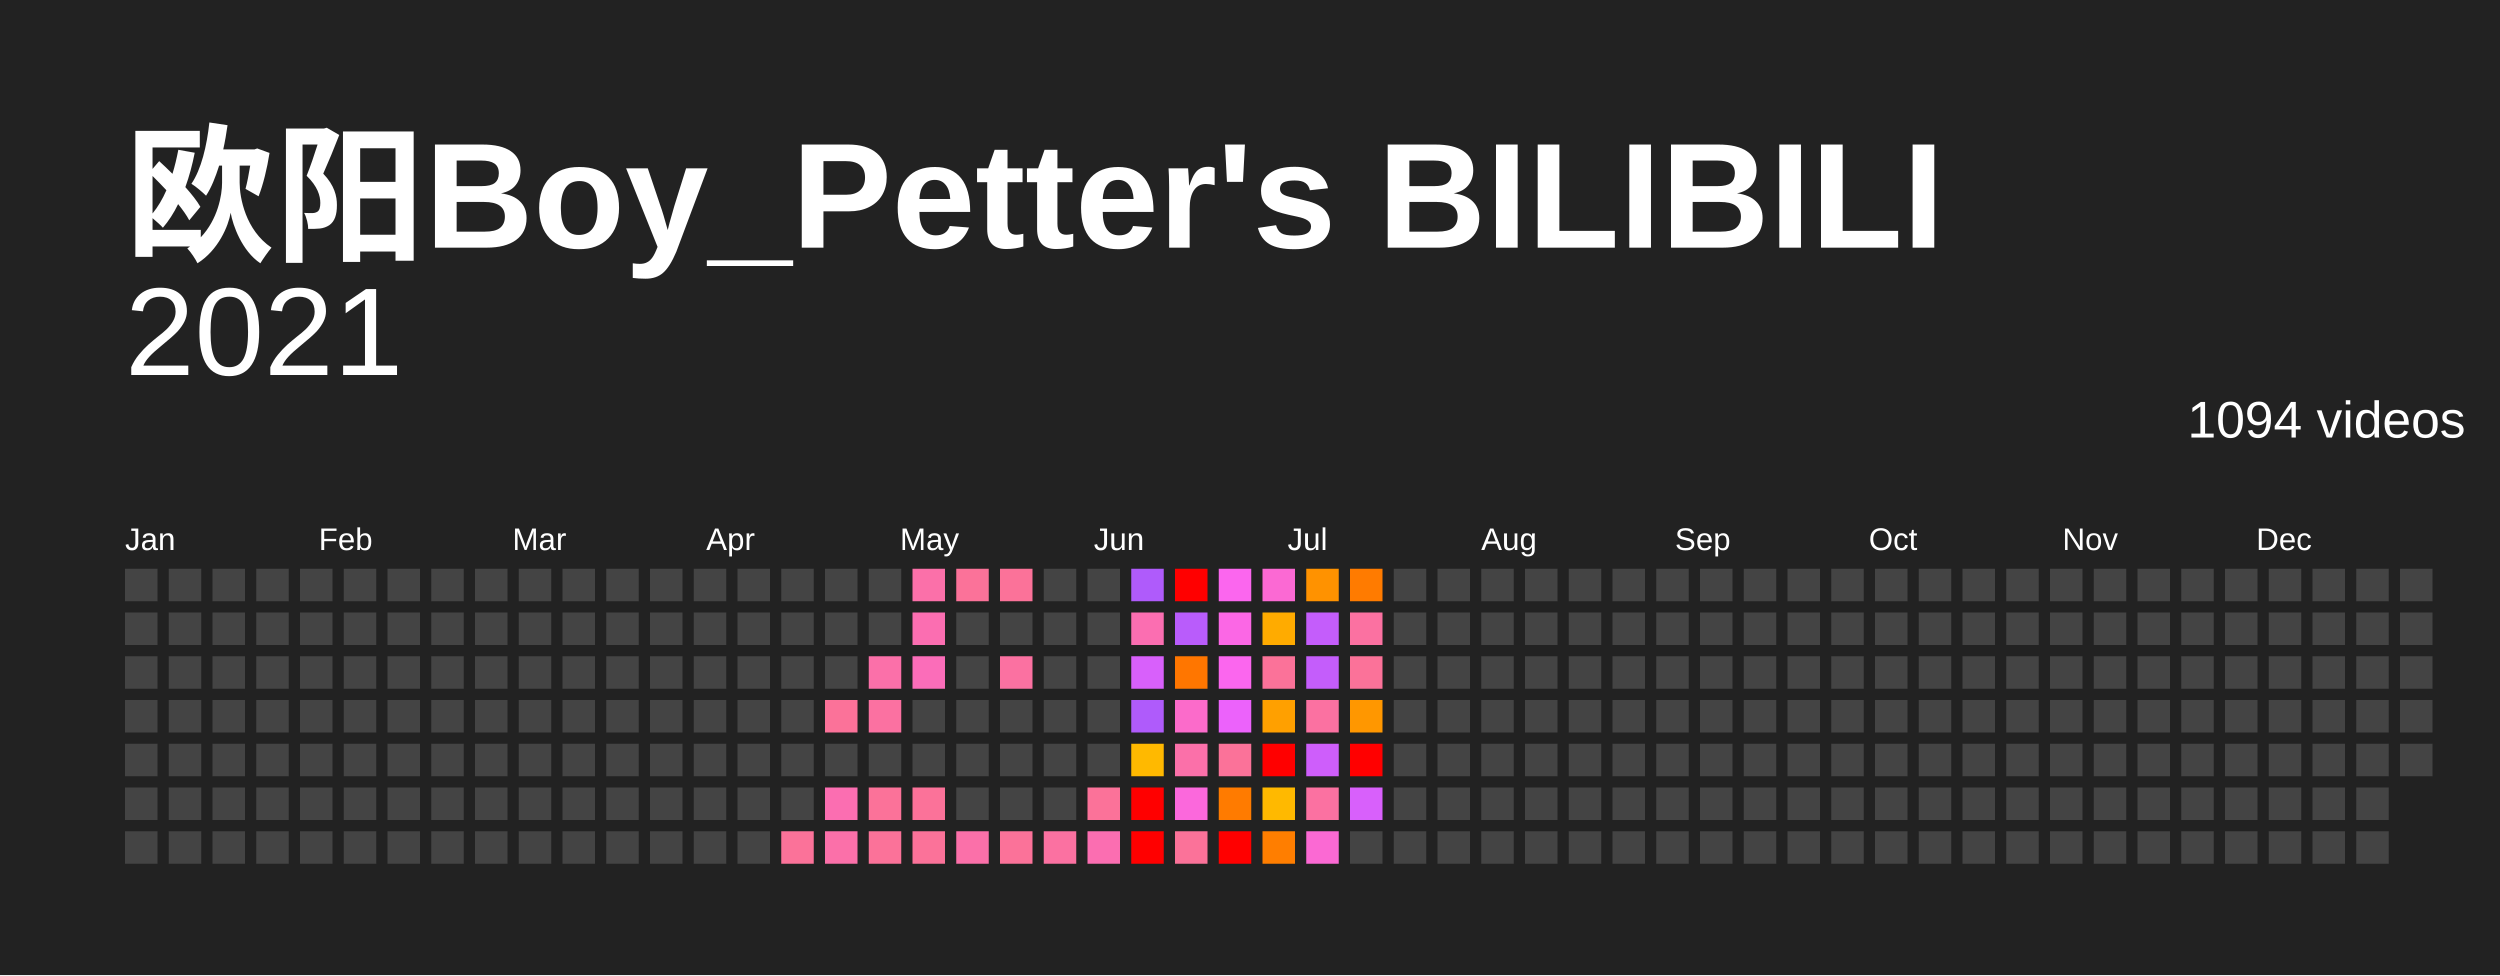
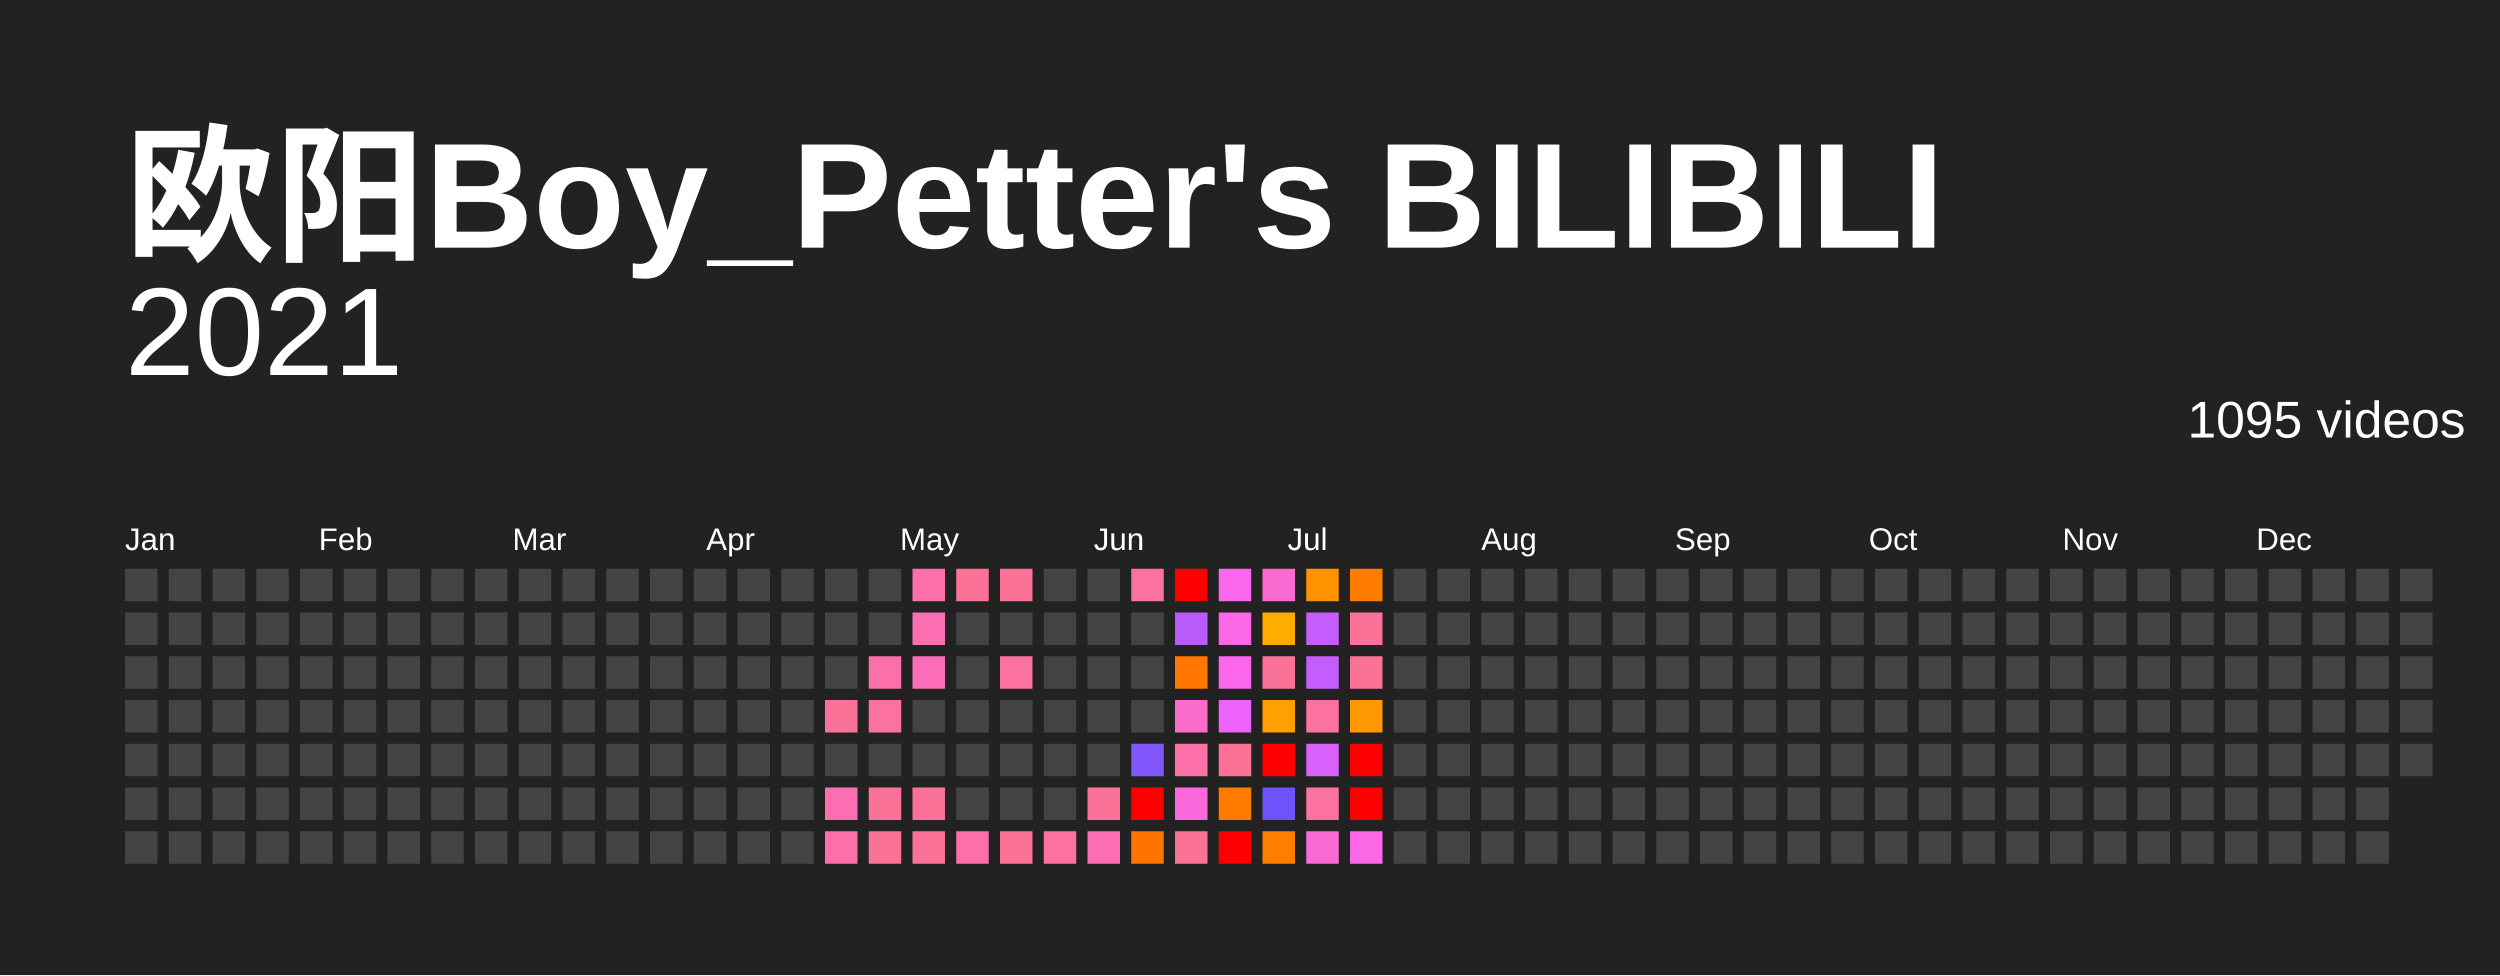
<svg xmlns="http://www.w3.org/2000/svg" baseProfile="full" height="78mm" version="1.1" viewBox="0,0,200,78" width="200mm">
  <defs />
  <rect fill="#222222" height="78" width="200" x="0" y="0" />
  <text fill="#FFFFFF" style="font-size:12px; font-family:Arial; font-weight:bold;" x="10" y="20">欧阳Boy_Petter's BILIBILI</text>
  <text alignment-baseline="hanging" fill="#FFFFFF" style="font-size:10.0px; font-family:Arial;" x="10" y="30">2021</text>
-   <text alignment-baseline="hanging" fill="#FFFFFF" style="font-size:4.125px; font-family:Arial;" x="175" y="35">1094 videos</text>
+   <text alignment-baseline="hanging" fill="#FFFFFF" style="font-size:4.125px; font-family:Arial;" x="175" y="35">1095 videos</text>
  <text fill="#FFFFFF" style="font-size:2.5px; font-family:Arial" x="10.0" y="44">Jan</text>
  <text fill="#FFFFFF" style="font-size:2.5px; font-family:Arial" x="25.5" y="44">Feb</text>
  <text fill="#FFFFFF" style="font-size:2.5px; font-family:Arial" x="41.0" y="44">Mar</text>
  <text fill="#FFFFFF" style="font-size:2.5px; font-family:Arial" x="56.5" y="44">Apr</text>
  <text fill="#FFFFFF" style="font-size:2.5px; font-family:Arial" x="72.0" y="44">May</text>
  <text fill="#FFFFFF" style="font-size:2.5px; font-family:Arial" x="87.5" y="44">Jun</text>
  <text fill="#FFFFFF" style="font-size:2.5px; font-family:Arial" x="103.0" y="44">Jul</text>
  <text fill="#FFFFFF" style="font-size:2.5px; font-family:Arial" x="118.5" y="44">Aug</text>
  <text fill="#FFFFFF" style="font-size:2.5px; font-family:Arial" x="134.0" y="44">Sep</text>
  <text fill="#FFFFFF" style="font-size:2.5px; font-family:Arial" x="149.5" y="44">Oct</text>
  <text fill="#FFFFFF" style="font-size:2.5px; font-family:Arial" x="165.0" y="44">Nov</text>
  <text fill="#FFFFFF" style="font-size:2.5px; font-family:Arial" x="180.5" y="44">Dec</text>
  <rect fill="#444444" height="2.6" width="2.6" x="10.0" y="45.5" />
  <rect fill="#444444" height="2.6" width="2.6" x="10.0" y="49.0" />
  <rect fill="#444444" height="2.6" width="2.6" x="10.0" y="52.5" />
  <rect fill="#444444" height="2.6" width="2.6" x="10.0" y="56.0" />
  <rect fill="#444444" height="2.6" width="2.6" x="10.0" y="59.5" />
  <rect fill="#444444" height="2.6" width="2.6" x="10.0" y="63.0" />
  <rect fill="#444444" height="2.6" width="2.6" x="10.0" y="66.5" />
  <rect fill="#444444" height="2.6" width="2.6" x="13.5" y="45.5" />
  <rect fill="#444444" height="2.6" width="2.6" x="13.5" y="49.0" />
  <rect fill="#444444" height="2.6" width="2.6" x="13.5" y="52.5" />
  <rect fill="#444444" height="2.6" width="2.6" x="13.5" y="56.0" />
  <rect fill="#444444" height="2.6" width="2.6" x="13.5" y="59.5" />
  <rect fill="#444444" height="2.6" width="2.6" x="13.5" y="63.0" />
  <rect fill="#444444" height="2.6" width="2.6" x="13.5" y="66.5" />
  <rect fill="#444444" height="2.6" width="2.6" x="17.0" y="45.5" />
  <rect fill="#444444" height="2.6" width="2.6" x="17.0" y="49.0" />
  <rect fill="#444444" height="2.6" width="2.6" x="17.0" y="52.5" />
  <rect fill="#444444" height="2.6" width="2.6" x="17.0" y="56.0" />
  <rect fill="#444444" height="2.6" width="2.6" x="17.0" y="59.5" />
  <rect fill="#444444" height="2.6" width="2.6" x="17.0" y="63.0" />
  <rect fill="#444444" height="2.6" width="2.6" x="17.0" y="66.5" />
  <rect fill="#444444" height="2.6" width="2.6" x="20.5" y="45.5" />
  <rect fill="#444444" height="2.6" width="2.6" x="20.5" y="49.0" />
  <rect fill="#444444" height="2.6" width="2.6" x="20.5" y="52.5" />
  <rect fill="#444444" height="2.6" width="2.6" x="20.5" y="56.0" />
  <rect fill="#444444" height="2.6" width="2.6" x="20.5" y="59.5" />
  <rect fill="#444444" height="2.6" width="2.6" x="20.5" y="63.0" />
  <rect fill="#444444" height="2.6" width="2.6" x="20.5" y="66.5" />
  <rect fill="#444444" height="2.6" width="2.6" x="24.0" y="45.5" />
  <rect fill="#444444" height="2.6" width="2.6" x="24.0" y="49.0" />
  <rect fill="#444444" height="2.6" width="2.6" x="24.0" y="52.5" />
  <rect fill="#444444" height="2.6" width="2.6" x="24.0" y="56.0" />
  <rect fill="#444444" height="2.6" width="2.6" x="24.0" y="59.5" />
  <rect fill="#444444" height="2.6" width="2.6" x="24.0" y="63.0" />
  <rect fill="#444444" height="2.6" width="2.6" x="24.0" y="66.5" />
  <rect fill="#444444" height="2.6" width="2.6" x="27.5" y="45.5" />
  <rect fill="#444444" height="2.6" width="2.6" x="27.5" y="49.0" />
  <rect fill="#444444" height="2.6" width="2.6" x="27.5" y="52.5" />
  <rect fill="#444444" height="2.6" width="2.6" x="27.5" y="56.0" />
  <rect fill="#444444" height="2.6" width="2.6" x="27.5" y="59.5" />
  <rect fill="#444444" height="2.6" width="2.6" x="27.5" y="63.0" />
  <rect fill="#444444" height="2.6" width="2.6" x="27.5" y="66.5" />
  <rect fill="#444444" height="2.6" width="2.6" x="31.0" y="45.5" />
  <rect fill="#444444" height="2.6" width="2.6" x="31.0" y="49.0" />
  <rect fill="#444444" height="2.6" width="2.6" x="31.0" y="52.5" />
  <rect fill="#444444" height="2.6" width="2.6" x="31.0" y="56.0" />
  <rect fill="#444444" height="2.6" width="2.6" x="31.0" y="59.5" />
  <rect fill="#444444" height="2.6" width="2.6" x="31.0" y="63.0" />
  <rect fill="#444444" height="2.6" width="2.6" x="31.0" y="66.5" />
  <rect fill="#444444" height="2.6" width="2.6" x="34.5" y="45.5" />
  <rect fill="#444444" height="2.6" width="2.6" x="34.5" y="49.0" />
  <rect fill="#444444" height="2.6" width="2.6" x="34.5" y="52.5" />
  <rect fill="#444444" height="2.6" width="2.6" x="34.5" y="56.0" />
  <rect fill="#444444" height="2.6" width="2.6" x="34.5" y="59.5" />
  <rect fill="#444444" height="2.6" width="2.6" x="34.5" y="63.0" />
  <rect fill="#444444" height="2.6" width="2.6" x="34.5" y="66.5" />
  <rect fill="#444444" height="2.6" width="2.6" x="38.0" y="45.5" />
  <rect fill="#444444" height="2.6" width="2.6" x="38.0" y="49.0" />
  <rect fill="#444444" height="2.6" width="2.6" x="38.0" y="52.5" />
  <rect fill="#444444" height="2.6" width="2.6" x="38.0" y="56.0" />
  <rect fill="#444444" height="2.6" width="2.6" x="38.0" y="59.5" />
  <rect fill="#444444" height="2.6" width="2.6" x="38.0" y="63.0" />
  <rect fill="#444444" height="2.6" width="2.6" x="38.0" y="66.5" />
  <rect fill="#444444" height="2.6" width="2.6" x="41.5" y="45.5" />
  <rect fill="#444444" height="2.6" width="2.6" x="41.5" y="49.0" />
  <rect fill="#444444" height="2.6" width="2.6" x="41.5" y="52.5" />
  <rect fill="#444444" height="2.6" width="2.6" x="41.5" y="56.0" />
  <rect fill="#444444" height="2.6" width="2.6" x="41.5" y="59.5" />
  <rect fill="#444444" height="2.6" width="2.6" x="41.5" y="63.0" />
  <rect fill="#444444" height="2.6" width="2.6" x="41.5" y="66.5" />
  <rect fill="#444444" height="2.6" width="2.6" x="45.0" y="45.5" />
  <rect fill="#444444" height="2.6" width="2.6" x="45.0" y="49.0" />
  <rect fill="#444444" height="2.6" width="2.6" x="45.0" y="52.5" />
  <rect fill="#444444" height="2.6" width="2.6" x="45.0" y="56.0" />
  <rect fill="#444444" height="2.6" width="2.6" x="45.0" y="59.5" />
  <rect fill="#444444" height="2.6" width="2.6" x="45.0" y="63.0" />
  <rect fill="#444444" height="2.6" width="2.6" x="45.0" y="66.5" />
  <rect fill="#444444" height="2.6" width="2.6" x="48.5" y="45.5" />
  <rect fill="#444444" height="2.6" width="2.6" x="48.5" y="49.0" />
  <rect fill="#444444" height="2.6" width="2.6" x="48.5" y="52.5" />
  <rect fill="#444444" height="2.6" width="2.6" x="48.5" y="56.0" />
  <rect fill="#444444" height="2.6" width="2.6" x="48.5" y="59.5" />
  <rect fill="#444444" height="2.6" width="2.6" x="48.5" y="63.0" />
  <rect fill="#444444" height="2.6" width="2.6" x="48.5" y="66.5" />
  <rect fill="#444444" height="2.6" width="2.6" x="52.0" y="45.5" />
  <rect fill="#444444" height="2.6" width="2.6" x="52.0" y="49.0" />
  <rect fill="#444444" height="2.6" width="2.6" x="52.0" y="52.5" />
  <rect fill="#444444" height="2.6" width="2.6" x="52.0" y="56.0" />
  <rect fill="#444444" height="2.6" width="2.6" x="52.0" y="59.5" />
  <rect fill="#444444" height="2.6" width="2.6" x="52.0" y="63.0" />
  <rect fill="#444444" height="2.6" width="2.6" x="52.0" y="66.5" />
  <rect fill="#444444" height="2.6" width="2.6" x="55.5" y="45.5" />
  <rect fill="#444444" height="2.6" width="2.6" x="55.5" y="49.0" />
  <rect fill="#444444" height="2.6" width="2.6" x="55.5" y="52.5" />
  <rect fill="#444444" height="2.6" width="2.6" x="55.5" y="56.0" />
  <rect fill="#444444" height="2.6" width="2.6" x="55.5" y="59.5" />
  <rect fill="#444444" height="2.6" width="2.6" x="55.5" y="63.0" />
  <rect fill="#444444" height="2.6" width="2.6" x="55.5" y="66.5" />
  <rect fill="#444444" height="2.6" width="2.6" x="59.0" y="45.5" />
  <rect fill="#444444" height="2.6" width="2.6" x="59.0" y="49.0" />
  <rect fill="#444444" height="2.6" width="2.6" x="59.0" y="52.5" />
  <rect fill="#444444" height="2.6" width="2.6" x="59.0" y="56.0" />
  <rect fill="#444444" height="2.6" width="2.6" x="59.0" y="59.5" />
  <rect fill="#444444" height="2.6" width="2.6" x="59.0" y="63.0" />
  <rect fill="#444444" height="2.6" width="2.6" x="59.0" y="66.5" />
  <rect fill="#444444" height="2.6" width="2.6" x="62.5" y="45.5" />
  <rect fill="#444444" height="2.6" width="2.6" x="62.5" y="49.0" />
  <rect fill="#444444" height="2.6" width="2.6" x="62.5" y="52.5" />
  <rect fill="#444444" height="2.6" width="2.6" x="62.5" y="56.0" />
  <rect fill="#444444" height="2.6" width="2.6" x="62.5" y="59.5" />
  <rect fill="#444444" height="2.6" width="2.6" x="62.5" y="63.0" />
-   <rect fill="#fb7299" height="2.6" width="2.6" x="62.5" y="66.5" />
+   <rect fill="#444444" height="2.6" width="2.6" x="62.5" y="66.5" />
  <rect fill="#444444" height="2.6" width="2.6" x="66.0" y="45.5" />
  <rect fill="#444444" height="2.6" width="2.6" x="66.0" y="49.0" />
  <rect fill="#444444" height="2.6" width="2.6" x="66.0" y="52.5" />
  <rect fill="#fb7299" height="2.6" width="2.6" x="66.0" y="56.0" />
  <rect fill="#444444" height="2.6" width="2.6" x="66.0" y="59.5" />
  <rect fill="#fb6eb1" height="2.6" width="2.6" x="66.0" y="63.0" />
  <rect fill="#fb70a9" height="2.6" width="2.6" x="66.0" y="66.5" />
  <rect fill="#444444" height="2.6" width="2.6" x="69.5" y="45.5" />
  <rect fill="#444444" height="2.6" width="2.6" x="69.5" y="49.0" />
  <rect fill="#fb70a9" height="2.6" width="2.6" x="69.5" y="52.5" />
  <rect fill="#fb71a1" height="2.6" width="2.6" x="69.5" y="56.0" />
  <rect fill="#444444" height="2.6" width="2.6" x="69.5" y="59.5" />
  <rect fill="#fb7299" height="2.6" width="2.6" x="69.5" y="63.0" />
  <rect fill="#fb7299" height="2.6" width="2.6" x="69.5" y="66.5" />
  <rect fill="#fb70a9" height="2.6" width="2.6" x="73.0" y="45.5" />
  <rect fill="#fb6eb1" height="2.6" width="2.6" x="73.0" y="49.0" />
  <rect fill="#fb6db9" height="2.6" width="2.6" x="73.0" y="52.5" />
  <rect fill="#444444" height="2.6" width="2.6" x="73.0" y="56.0" />
  <rect fill="#444444" height="2.6" width="2.6" x="73.0" y="59.5" />
  <rect fill="#fb7299" height="2.6" width="2.6" x="73.0" y="63.0" />
  <rect fill="#fb7299" height="2.6" width="2.6" x="73.0" y="66.5" />
  <rect fill="#fb7299" height="2.6" width="2.6" x="76.5" y="45.5" />
  <rect fill="#444444" height="2.6" width="2.6" x="76.5" y="49.0" />
  <rect fill="#444444" height="2.6" width="2.6" x="76.5" y="52.5" />
  <rect fill="#444444" height="2.6" width="2.6" x="76.5" y="56.0" />
  <rect fill="#444444" height="2.6" width="2.6" x="76.5" y="59.5" />
  <rect fill="#444444" height="2.6" width="2.6" x="76.5" y="63.0" />
  <rect fill="#fb70a9" height="2.6" width="2.6" x="76.5" y="66.5" />
  <rect fill="#fb7299" height="2.6" width="2.6" x="80.0" y="45.5" />
  <rect fill="#444444" height="2.6" width="2.6" x="80.0" y="49.0" />
  <rect fill="#fb71a1" height="2.6" width="2.6" x="80.0" y="52.5" />
  <rect fill="#444444" height="2.6" width="2.6" x="80.0" y="56.0" />
  <rect fill="#444444" height="2.6" width="2.6" x="80.0" y="59.5" />
  <rect fill="#444444" height="2.6" width="2.6" x="80.0" y="63.0" />
  <rect fill="#fb7299" height="2.6" width="2.6" x="80.0" y="66.5" />
  <rect fill="#444444" height="2.6" width="2.6" x="83.5" y="45.5" />
  <rect fill="#444444" height="2.6" width="2.6" x="83.5" y="49.0" />
  <rect fill="#444444" height="2.6" width="2.6" x="83.5" y="52.5" />
  <rect fill="#444444" height="2.6" width="2.6" x="83.5" y="56.0" />
  <rect fill="#444444" height="2.6" width="2.6" x="83.5" y="59.5" />
  <rect fill="#444444" height="2.6" width="2.6" x="83.5" y="63.0" />
  <rect fill="#fb71a1" height="2.6" width="2.6" x="83.5" y="66.5" />
  <rect fill="#444444" height="2.6" width="2.6" x="87.0" y="45.5" />
  <rect fill="#444444" height="2.6" width="2.6" x="87.0" y="49.0" />
  <rect fill="#444444" height="2.6" width="2.6" x="87.0" y="52.5" />
  <rect fill="#444444" height="2.6" width="2.6" x="87.0" y="56.0" />
  <rect fill="#444444" height="2.6" width="2.6" x="87.0" y="59.5" />
  <rect fill="#fb7299" height="2.6" width="2.6" x="87.0" y="63.0" />
  <rect fill="#fb6eb1" height="2.6" width="2.6" x="87.0" y="66.5" />
-   <rect fill="#af5bfb" height="2.6" width="2.6" x="90.5" y="45.5" />
-   <rect fill="#fb6eb1" height="2.6" width="2.6" x="90.5" y="49.0" />
-   <rect fill="#d860fb" height="2.6" width="2.6" x="90.5" y="52.5" />
-   <rect fill="#af5bfb" height="2.6" width="2.6" x="90.5" y="56.0" />
-   <rect fill="#ffb900" height="2.6" width="2.6" x="90.5" y="59.5" />
+   <rect fill="#fb71a1" height="2.6" width="2.6" x="90.5" y="45.5" />
+   <rect fill="#444444" height="2.6" width="2.6" x="90.5" y="49.0" />
+   <rect fill="#444444" height="2.6" width="2.6" x="90.5" y="52.5" />
+   <rect fill="#444444" height="2.6" width="2.6" x="90.5" y="56.0" />
+   <rect fill="#8356fb" height="2.6" width="2.6" x="90.5" y="59.5" />
  <rect fill="red" height="2.6" width="2.6" x="90.5" y="63.0" />
-   <rect fill="red" height="2.6" width="2.6" x="90.5" y="66.5" />
+   <rect fill="#ff7300" height="2.6" width="2.6" x="90.5" y="66.5" />
  <rect fill="red" height="2.6" width="2.6" x="94.0" y="45.5" />
  <rect fill="#b95cfb" height="2.6" width="2.6" x="94.0" y="49.0" />
  <rect fill="#ff7600" height="2.6" width="2.6" x="94.0" y="52.5" />
  <rect fill="#fb6bca" height="2.6" width="2.6" x="94.0" y="56.0" />
  <rect fill="#fb70a9" height="2.6" width="2.6" x="94.0" y="59.5" />
  <rect fill="#fb68dc" height="2.6" width="2.6" x="94.0" y="63.0" />
  <rect fill="#fb7299" height="2.6" width="2.6" x="94.0" y="66.5" />
  <rect fill="#fb66ee" height="2.6" width="2.6" x="97.5" y="45.5" />
  <rect fill="#fb67e5" height="2.6" width="2.6" x="97.5" y="49.0" />
  <rect fill="#fb66ee" height="2.6" width="2.6" x="97.5" y="52.5" />
  <rect fill="#ec62fb" height="2.6" width="2.6" x="97.5" y="56.0" />
  <rect fill="#fb7299" height="2.6" width="2.6" x="97.5" y="59.5" />
  <rect fill="#ff7b00" height="2.6" width="2.6" x="97.5" y="63.0" />
  <rect fill="red" height="2.6" width="2.6" x="97.5" y="66.5" />
  <rect fill="#fb69d3" height="2.6" width="2.6" x="101.0" y="45.5" />
  <rect fill="#ffab00" height="2.6" width="2.6" x="101.0" y="49.0" />
  <rect fill="#fb7299" height="2.6" width="2.6" x="101.0" y="52.5" />
  <rect fill="#ffa000" height="2.6" width="2.6" x="101.0" y="56.0" />
  <rect fill="red" height="2.6" width="2.6" x="101.0" y="59.5" />
-   <rect fill="#ffb900" height="2.6" width="2.6" x="101.0" y="63.0" />
+   <rect fill="#6c53fb" height="2.6" width="2.6" x="101.0" y="63.0" />
  <rect fill="#ff7e00" height="2.6" width="2.6" x="101.0" y="66.5" />
  <rect fill="#ff9200" height="2.6" width="2.6" x="104.5" y="45.5" />
  <rect fill="#c45dfb" height="2.6" width="2.6" x="104.5" y="49.0" />
  <rect fill="#c45dfb" height="2.6" width="2.6" x="104.5" y="52.5" />
  <rect fill="#fb71a1" height="2.6" width="2.6" x="104.5" y="56.0" />
-   <rect fill="#ce5efb" height="2.6" width="2.6" x="104.5" y="59.5" />
+   <rect fill="#d860fb" height="2.6" width="2.6" x="104.5" y="59.5" />
  <rect fill="#fb71a1" height="2.6" width="2.6" x="104.5" y="63.0" />
  <rect fill="#fb69d3" height="2.6" width="2.6" x="104.5" y="66.5" />
  <rect fill="#ff7b00" height="2.6" width="2.6" x="108.0" y="45.5" />
-   <rect fill="#fb71a1" height="2.6" width="2.6" x="108.0" y="49.0" />
+   <rect fill="#fb7299" height="2.6" width="2.6" x="108.0" y="49.0" />
  <rect fill="#fb7299" height="2.6" width="2.6" x="108.0" y="52.5" />
  <rect fill="#ff9700" height="2.6" width="2.6" x="108.0" y="56.0" />
  <rect fill="red" height="2.6" width="2.6" x="108.0" y="59.5" />
-   <rect fill="#d860fb" height="2.6" width="2.6" x="108.0" y="63.0" />
-   <rect fill="#444444" height="2.6" width="2.6" x="108.0" y="66.5" />
+   <rect fill="red" height="2.6" width="2.6" x="108.0" y="63.0" />
+   <rect fill="#fb67e5" height="2.6" width="2.6" x="108.0" y="66.5" />
  <rect fill="#444444" height="2.6" width="2.6" x="111.5" y="45.5" />
  <rect fill="#444444" height="2.6" width="2.6" x="111.5" y="49.0" />
  <rect fill="#444444" height="2.6" width="2.6" x="111.5" y="52.5" />
  <rect fill="#444444" height="2.6" width="2.6" x="111.5" y="56.0" />
  <rect fill="#444444" height="2.6" width="2.6" x="111.5" y="59.5" />
  <rect fill="#444444" height="2.6" width="2.6" x="111.5" y="63.0" />
  <rect fill="#444444" height="2.6" width="2.6" x="111.5" y="66.5" />
  <rect fill="#444444" height="2.6" width="2.6" x="115.0" y="45.5" />
  <rect fill="#444444" height="2.6" width="2.6" x="115.0" y="49.0" />
  <rect fill="#444444" height="2.6" width="2.6" x="115.0" y="52.5" />
  <rect fill="#444444" height="2.6" width="2.6" x="115.0" y="56.0" />
  <rect fill="#444444" height="2.6" width="2.6" x="115.0" y="59.5" />
  <rect fill="#444444" height="2.6" width="2.6" x="115.0" y="63.0" />
  <rect fill="#444444" height="2.6" width="2.6" x="115.0" y="66.5" />
  <rect fill="#444444" height="2.6" width="2.6" x="118.5" y="45.5" />
  <rect fill="#444444" height="2.6" width="2.6" x="118.5" y="49.0" />
  <rect fill="#444444" height="2.6" width="2.6" x="118.5" y="52.5" />
  <rect fill="#444444" height="2.6" width="2.6" x="118.5" y="56.0" />
  <rect fill="#444444" height="2.6" width="2.6" x="118.5" y="59.5" />
  <rect fill="#444444" height="2.6" width="2.6" x="118.5" y="63.0" />
  <rect fill="#444444" height="2.6" width="2.6" x="118.5" y="66.5" />
  <rect fill="#444444" height="2.6" width="2.6" x="122.0" y="45.5" />
  <rect fill="#444444" height="2.6" width="2.6" x="122.0" y="49.0" />
  <rect fill="#444444" height="2.6" width="2.6" x="122.0" y="52.5" />
  <rect fill="#444444" height="2.6" width="2.6" x="122.0" y="56.0" />
  <rect fill="#444444" height="2.6" width="2.6" x="122.0" y="59.5" />
  <rect fill="#444444" height="2.6" width="2.6" x="122.0" y="63.0" />
  <rect fill="#444444" height="2.6" width="2.6" x="122.0" y="66.5" />
  <rect fill="#444444" height="2.6" width="2.6" x="125.5" y="45.5" />
  <rect fill="#444444" height="2.6" width="2.6" x="125.5" y="49.0" />
  <rect fill="#444444" height="2.6" width="2.6" x="125.5" y="52.5" />
  <rect fill="#444444" height="2.6" width="2.6" x="125.5" y="56.0" />
  <rect fill="#444444" height="2.6" width="2.6" x="125.5" y="59.5" />
  <rect fill="#444444" height="2.6" width="2.6" x="125.5" y="63.0" />
  <rect fill="#444444" height="2.6" width="2.6" x="125.5" y="66.5" />
  <rect fill="#444444" height="2.6" width="2.6" x="129.0" y="45.5" />
  <rect fill="#444444" height="2.6" width="2.6" x="129.0" y="49.0" />
  <rect fill="#444444" height="2.6" width="2.6" x="129.0" y="52.5" />
  <rect fill="#444444" height="2.6" width="2.6" x="129.0" y="56.0" />
  <rect fill="#444444" height="2.6" width="2.6" x="129.0" y="59.5" />
  <rect fill="#444444" height="2.6" width="2.6" x="129.0" y="63.0" />
  <rect fill="#444444" height="2.6" width="2.6" x="129.0" y="66.5" />
  <rect fill="#444444" height="2.6" width="2.6" x="132.5" y="45.5" />
  <rect fill="#444444" height="2.6" width="2.6" x="132.5" y="49.0" />
  <rect fill="#444444" height="2.6" width="2.6" x="132.5" y="52.5" />
  <rect fill="#444444" height="2.6" width="2.6" x="132.5" y="56.0" />
  <rect fill="#444444" height="2.6" width="2.6" x="132.5" y="59.5" />
  <rect fill="#444444" height="2.6" width="2.6" x="132.5" y="63.0" />
  <rect fill="#444444" height="2.6" width="2.6" x="132.5" y="66.5" />
  <rect fill="#444444" height="2.6" width="2.6" x="136.0" y="45.5" />
  <rect fill="#444444" height="2.6" width="2.6" x="136.0" y="49.0" />
  <rect fill="#444444" height="2.6" width="2.6" x="136.0" y="52.5" />
  <rect fill="#444444" height="2.6" width="2.6" x="136.0" y="56.0" />
  <rect fill="#444444" height="2.6" width="2.6" x="136.0" y="59.5" />
  <rect fill="#444444" height="2.6" width="2.6" x="136.0" y="63.0" />
  <rect fill="#444444" height="2.6" width="2.6" x="136.0" y="66.5" />
  <rect fill="#444444" height="2.6" width="2.6" x="139.5" y="45.5" />
  <rect fill="#444444" height="2.6" width="2.6" x="139.5" y="49.0" />
  <rect fill="#444444" height="2.6" width="2.6" x="139.5" y="52.5" />
  <rect fill="#444444" height="2.6" width="2.6" x="139.5" y="56.0" />
  <rect fill="#444444" height="2.6" width="2.6" x="139.5" y="59.5" />
  <rect fill="#444444" height="2.6" width="2.6" x="139.5" y="63.0" />
  <rect fill="#444444" height="2.6" width="2.6" x="139.5" y="66.5" />
  <rect fill="#444444" height="2.6" width="2.6" x="143.0" y="45.5" />
  <rect fill="#444444" height="2.6" width="2.6" x="143.0" y="49.0" />
  <rect fill="#444444" height="2.6" width="2.6" x="143.0" y="52.5" />
  <rect fill="#444444" height="2.6" width="2.6" x="143.0" y="56.0" />
  <rect fill="#444444" height="2.6" width="2.6" x="143.0" y="59.5" />
  <rect fill="#444444" height="2.6" width="2.6" x="143.0" y="63.0" />
  <rect fill="#444444" height="2.6" width="2.6" x="143.0" y="66.5" />
  <rect fill="#444444" height="2.6" width="2.6" x="146.5" y="45.5" />
  <rect fill="#444444" height="2.6" width="2.6" x="146.5" y="49.0" />
  <rect fill="#444444" height="2.6" width="2.6" x="146.5" y="52.5" />
  <rect fill="#444444" height="2.6" width="2.6" x="146.5" y="56.0" />
  <rect fill="#444444" height="2.6" width="2.6" x="146.5" y="59.5" />
  <rect fill="#444444" height="2.6" width="2.6" x="146.5" y="63.0" />
  <rect fill="#444444" height="2.6" width="2.6" x="146.5" y="66.5" />
  <rect fill="#444444" height="2.6" width="2.6" x="150.0" y="45.5" />
  <rect fill="#444444" height="2.6" width="2.6" x="150.0" y="49.0" />
  <rect fill="#444444" height="2.6" width="2.6" x="150.0" y="52.5" />
  <rect fill="#444444" height="2.6" width="2.6" x="150.0" y="56.0" />
  <rect fill="#444444" height="2.6" width="2.6" x="150.0" y="59.5" />
  <rect fill="#444444" height="2.6" width="2.6" x="150.0" y="63.0" />
  <rect fill="#444444" height="2.6" width="2.6" x="150.0" y="66.5" />
  <rect fill="#444444" height="2.6" width="2.6" x="153.5" y="45.5" />
  <rect fill="#444444" height="2.6" width="2.6" x="153.5" y="49.0" />
  <rect fill="#444444" height="2.6" width="2.6" x="153.5" y="52.5" />
  <rect fill="#444444" height="2.6" width="2.6" x="153.5" y="56.0" />
  <rect fill="#444444" height="2.6" width="2.6" x="153.5" y="59.5" />
  <rect fill="#444444" height="2.6" width="2.6" x="153.5" y="63.0" />
  <rect fill="#444444" height="2.6" width="2.6" x="153.5" y="66.5" />
  <rect fill="#444444" height="2.6" width="2.6" x="157.0" y="45.5" />
  <rect fill="#444444" height="2.6" width="2.6" x="157.0" y="49.0" />
  <rect fill="#444444" height="2.6" width="2.6" x="157.0" y="52.5" />
  <rect fill="#444444" height="2.6" width="2.6" x="157.0" y="56.0" />
  <rect fill="#444444" height="2.6" width="2.6" x="157.0" y="59.5" />
  <rect fill="#444444" height="2.6" width="2.6" x="157.0" y="63.0" />
  <rect fill="#444444" height="2.6" width="2.6" x="157.0" y="66.5" />
  <rect fill="#444444" height="2.6" width="2.6" x="160.5" y="45.5" />
  <rect fill="#444444" height="2.6" width="2.6" x="160.5" y="49.0" />
  <rect fill="#444444" height="2.6" width="2.6" x="160.5" y="52.5" />
  <rect fill="#444444" height="2.6" width="2.6" x="160.5" y="56.0" />
  <rect fill="#444444" height="2.6" width="2.6" x="160.5" y="59.5" />
  <rect fill="#444444" height="2.6" width="2.6" x="160.5" y="63.0" />
  <rect fill="#444444" height="2.6" width="2.6" x="160.5" y="66.5" />
  <rect fill="#444444" height="2.6" width="2.6" x="164.0" y="45.5" />
  <rect fill="#444444" height="2.6" width="2.6" x="164.0" y="49.0" />
  <rect fill="#444444" height="2.6" width="2.6" x="164.0" y="52.5" />
  <rect fill="#444444" height="2.6" width="2.6" x="164.0" y="56.0" />
  <rect fill="#444444" height="2.6" width="2.6" x="164.0" y="59.5" />
  <rect fill="#444444" height="2.6" width="2.6" x="164.0" y="63.0" />
  <rect fill="#444444" height="2.6" width="2.6" x="164.0" y="66.5" />
  <rect fill="#444444" height="2.6" width="2.6" x="167.5" y="45.5" />
  <rect fill="#444444" height="2.6" width="2.6" x="167.5" y="49.0" />
  <rect fill="#444444" height="2.6" width="2.6" x="167.5" y="52.5" />
  <rect fill="#444444" height="2.6" width="2.6" x="167.5" y="56.0" />
  <rect fill="#444444" height="2.6" width="2.6" x="167.5" y="59.5" />
  <rect fill="#444444" height="2.6" width="2.6" x="167.5" y="63.0" />
  <rect fill="#444444" height="2.6" width="2.6" x="167.5" y="66.5" />
  <rect fill="#444444" height="2.6" width="2.6" x="171.0" y="45.5" />
  <rect fill="#444444" height="2.6" width="2.6" x="171.0" y="49.0" />
  <rect fill="#444444" height="2.6" width="2.6" x="171.0" y="52.5" />
  <rect fill="#444444" height="2.6" width="2.6" x="171.0" y="56.0" />
  <rect fill="#444444" height="2.6" width="2.6" x="171.0" y="59.5" />
  <rect fill="#444444" height="2.6" width="2.6" x="171.0" y="63.0" />
  <rect fill="#444444" height="2.6" width="2.6" x="171.0" y="66.5" />
  <rect fill="#444444" height="2.6" width="2.6" x="174.5" y="45.5" />
  <rect fill="#444444" height="2.6" width="2.6" x="174.5" y="49.0" />
  <rect fill="#444444" height="2.6" width="2.6" x="174.5" y="52.5" />
  <rect fill="#444444" height="2.6" width="2.6" x="174.5" y="56.0" />
  <rect fill="#444444" height="2.6" width="2.6" x="174.5" y="59.5" />
  <rect fill="#444444" height="2.6" width="2.6" x="174.5" y="63.0" />
  <rect fill="#444444" height="2.6" width="2.6" x="174.5" y="66.5" />
  <rect fill="#444444" height="2.6" width="2.6" x="178.0" y="45.5" />
  <rect fill="#444444" height="2.6" width="2.6" x="178.0" y="49.0" />
  <rect fill="#444444" height="2.6" width="2.6" x="178.0" y="52.5" />
  <rect fill="#444444" height="2.6" width="2.6" x="178.0" y="56.0" />
  <rect fill="#444444" height="2.6" width="2.6" x="178.0" y="59.5" />
  <rect fill="#444444" height="2.6" width="2.6" x="178.0" y="63.0" />
  <rect fill="#444444" height="2.6" width="2.6" x="178.0" y="66.5" />
  <rect fill="#444444" height="2.6" width="2.6" x="181.5" y="45.5" />
  <rect fill="#444444" height="2.6" width="2.6" x="181.5" y="49.0" />
  <rect fill="#444444" height="2.6" width="2.6" x="181.5" y="52.5" />
  <rect fill="#444444" height="2.6" width="2.6" x="181.5" y="56.0" />
  <rect fill="#444444" height="2.6" width="2.6" x="181.5" y="59.5" />
  <rect fill="#444444" height="2.6" width="2.6" x="181.5" y="63.0" />
  <rect fill="#444444" height="2.6" width="2.6" x="181.5" y="66.5" />
  <rect fill="#444444" height="2.6" width="2.6" x="185.0" y="45.5" />
  <rect fill="#444444" height="2.6" width="2.6" x="185.0" y="49.0" />
  <rect fill="#444444" height="2.6" width="2.6" x="185.0" y="52.5" />
  <rect fill="#444444" height="2.6" width="2.6" x="185.0" y="56.0" />
  <rect fill="#444444" height="2.6" width="2.6" x="185.0" y="59.5" />
  <rect fill="#444444" height="2.6" width="2.6" x="185.0" y="63.0" />
  <rect fill="#444444" height="2.6" width="2.6" x="185.0" y="66.5" />
  <rect fill="#444444" height="2.6" width="2.6" x="188.5" y="45.5" />
  <rect fill="#444444" height="2.6" width="2.6" x="188.5" y="49.0" />
  <rect fill="#444444" height="2.6" width="2.6" x="188.5" y="52.5" />
  <rect fill="#444444" height="2.6" width="2.6" x="188.5" y="56.0" />
  <rect fill="#444444" height="2.6" width="2.6" x="188.5" y="59.5" />
  <rect fill="#444444" height="2.6" width="2.6" x="188.5" y="63.0" />
  <rect fill="#444444" height="2.6" width="2.6" x="188.5" y="66.5" />
  <rect fill="#444444" height="2.6" width="2.6" x="192.0" y="45.5" />
  <rect fill="#444444" height="2.6" width="2.6" x="192.0" y="49.0" />
  <rect fill="#444444" height="2.6" width="2.6" x="192.0" y="52.5" />
  <rect fill="#444444" height="2.6" width="2.6" x="192.0" y="56.0" />
  <rect fill="#444444" height="2.6" width="2.6" x="192.0" y="59.5" />
</svg>
